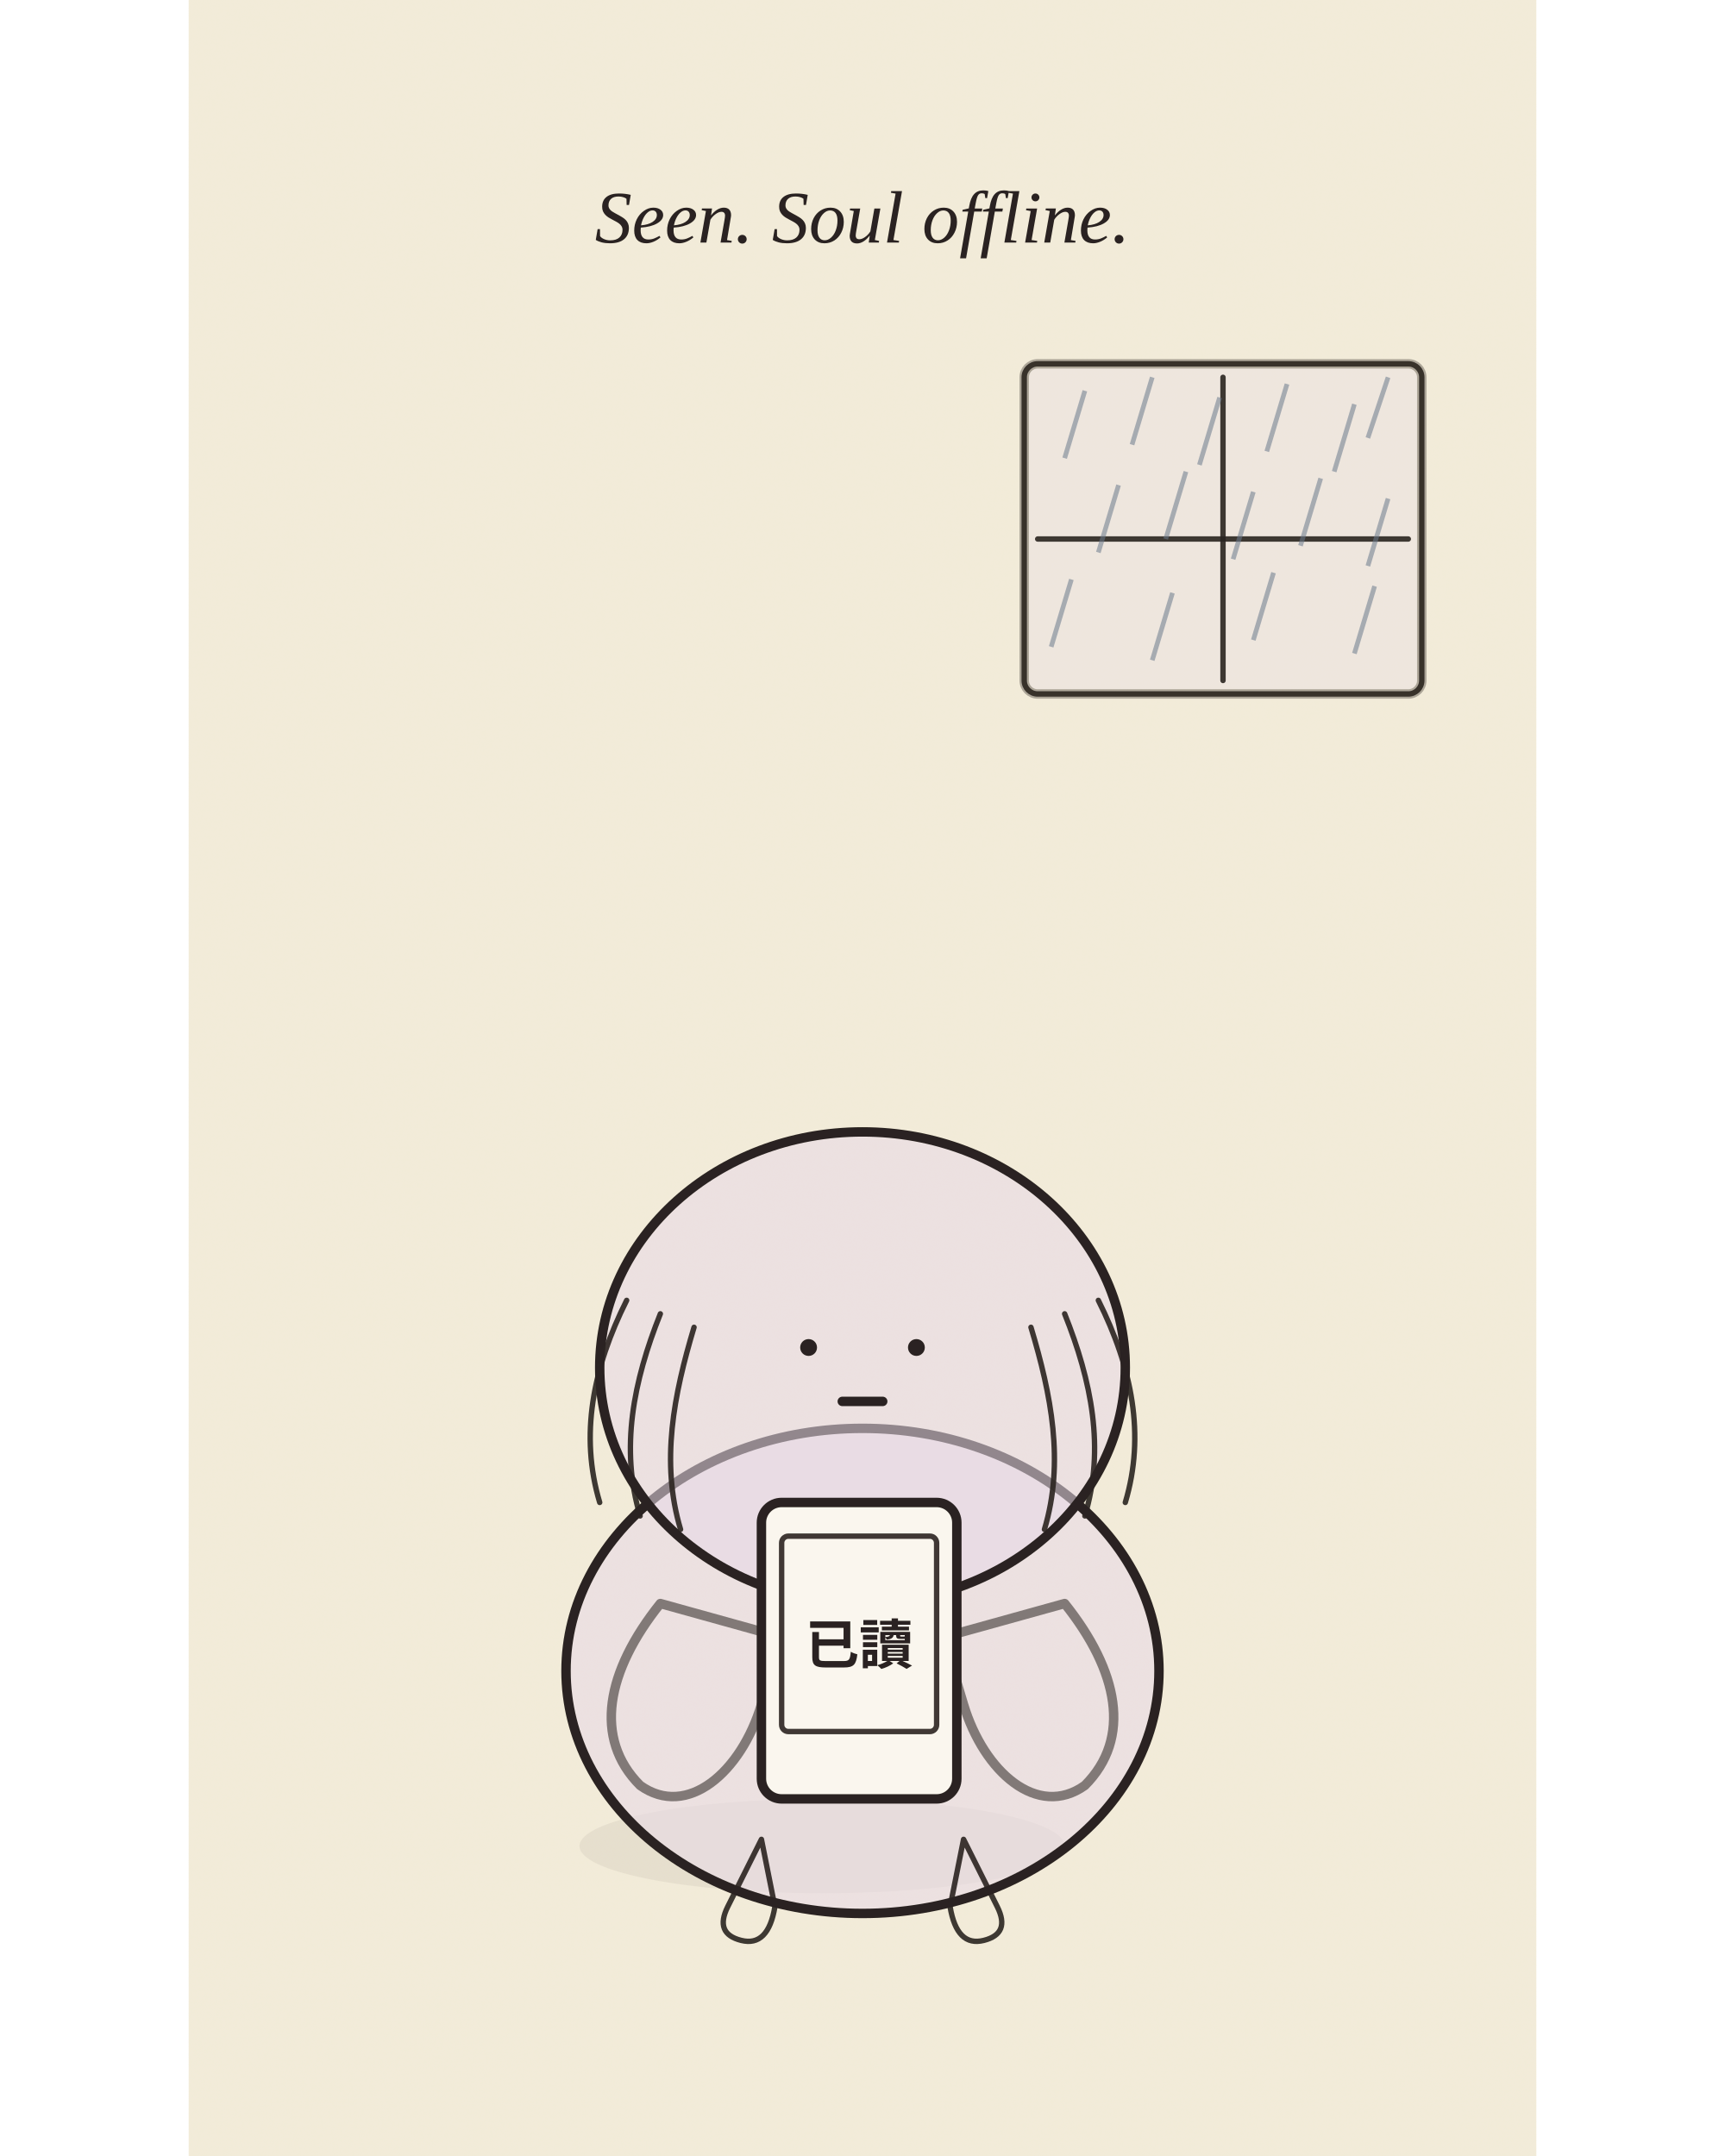
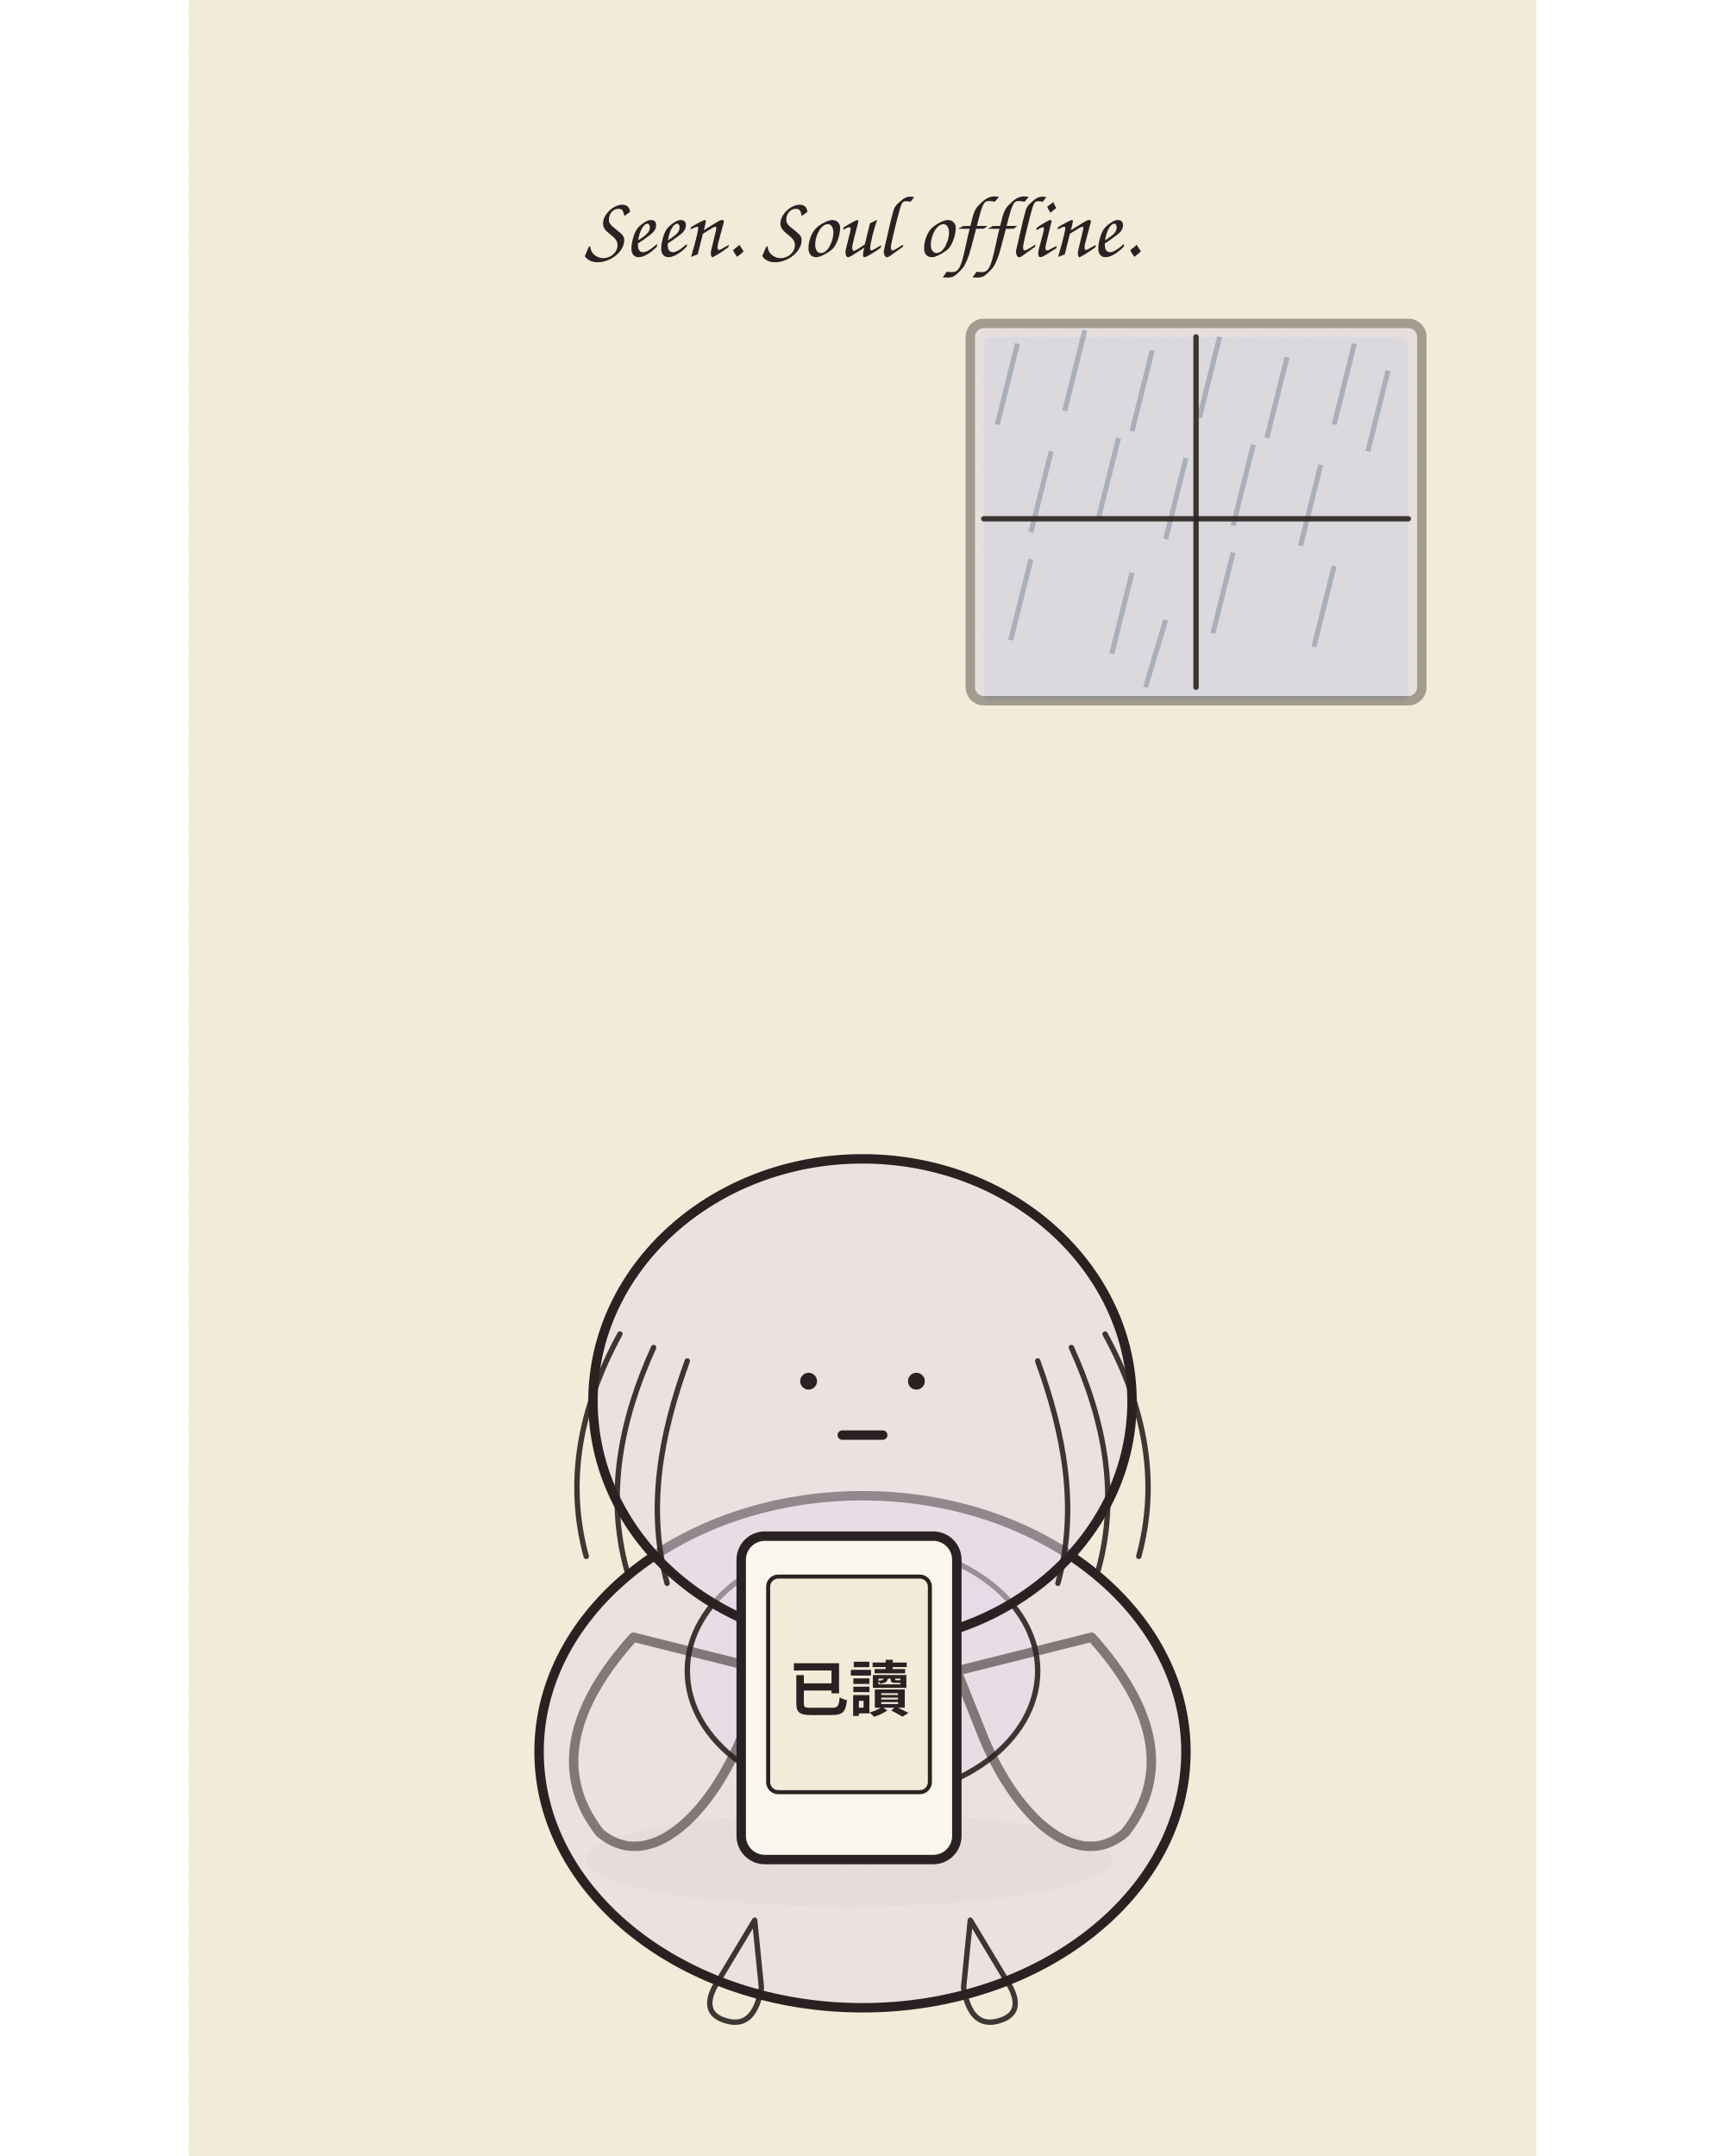
<svg xmlns="http://www.w3.org/2000/svg" viewBox="0 0 400 640" width="1080" height="1350" role="img" aria-label="Axo Day 3 Seen Soul offline">
  <defs>
    <filter id="paperGrain" x="0%" y="0%" width="100%" height="100%">
      <feTurbulence type="fractalNoise" baseFrequency="0.9" numOctaves="4" stitchTiles="stitch" result="noise" />
      <feColorMatrix type="matrix" values="0 0 0 0 0.96  0 0 0 0 0.93  0 0 0 0 0.86  0 0 0 0.04 0" in="noise" result="grain" />
      <feBlend in="SourceGraphic" in2="grain" mode="multiply" />
    </filter>
    <style>
      .paper { fill: #F2EBD9; }
      .wash { fill: #E8D8E8; opacity: 0.55; }
      .gill-wash { fill: #D4C0E0; opacity: 0.45; }
      .ink { fill: none; stroke: #2A2420; stroke-linecap: round; stroke-linejoin: round; }
      .ink-main { stroke-width: 2.8; }
      .ink-light { stroke-width: 1.6; opacity: 0.9; }
      .eye { fill: #2A2420; }
-       .window-glass { fill: #E4DDE8; opacity: 0.35; }
+       .window-glass { fill: #D8D0E0; opacity: 0.4; }
+       .sky { fill: #C8D4E0; opacity: 0.5; }
      .phone-screen { fill: #FAF6EE; }
-       .rain { stroke: #6B7A8C; stroke-width: 1.4; opacity: 0.55; }
+       .rain { stroke: #5A6A7C; stroke-width: 1.5; opacity: 0.6; }
      .shadow { fill: #2A2420; opacity: 0.06; }
    </style>
  </defs>
  <g filter="url(#paperGrain)">
    <rect class="paper" width="400" height="640" />
-     <text x="200" y="72" text-anchor="middle" font-family="Georgia, 'Times New Roman', serif" font-size="22" font-style="italic" fill="#2A2420">Seen. Soul offline.</text>
-     <g transform="translate(248, 108)">
-       <rect class="ink ink-main window-glass" x="0" y="0" width="118" height="98" rx="4" />
-       <rect class="ink ink-light" x="0" y="0" width="118" height="98" rx="4" fill="none" />
-       <line class="ink ink-light" x1="59" y1="4" x2="59" y2="94" />
-       <line class="ink ink-light" x1="4" y1="52" x2="114" y2="52" />
-       <line class="rain" x1="18" y1="8" x2="12" y2="28" />
-       <line class="rain" x1="38" y1="4" x2="32" y2="24" />
-       <line class="rain" x1="58" y1="10" x2="52" y2="30" />
-       <line class="rain" x1="78" y1="6" x2="72" y2="26" />
-       <line class="rain" x1="98" y1="12" x2="92" y2="32" />
-       <line class="rain" x1="108" y1="4" x2="102" y2="22" />
-       <line class="rain" x1="28" y1="36" x2="22" y2="56" />
-       <line class="rain" x1="48" y1="32" x2="42" y2="52" />
-       <line class="rain" x1="68" y1="38" x2="62" y2="58" />
-       <line class="rain" x1="88" y1="34" x2="82" y2="54" />
-       <line class="rain" x1="108" y1="40" x2="102" y2="60" />
-       <line class="rain" x1="14" y1="64" x2="8" y2="84" />
-       <line class="rain" x1="44" y1="68" x2="38" y2="88" />
-       <line class="rain" x1="74" y1="62" x2="68" y2="82" />
-       <line class="rain" x1="104" y1="66" x2="98" y2="86" />
+     <text x="200" y="76" text-anchor="middle" font-family="cursive" font-size="26" font-weight="600" fill="#2A2420">Seen. Soul offline.</text>
+     <g transform="translate(232, 96)">
+       <rect class="sky" x="4" y="4" width="126" height="108" rx="2" />
+       <line class="rain" x1="14" y1="6" x2="8" y2="30" />
+       <line class="rain" x1="34" y1="2" x2="28" y2="26" />
+       <line class="rain" x1="54" y1="8" x2="48" y2="32" />
+       <line class="rain" x1="74" y1="4" x2="68" y2="28" />
+       <line class="rain" x1="94" y1="10" x2="88" y2="34" />
+       <line class="rain" x1="114" y1="6" x2="108" y2="30" />
+       <line class="rain" x1="124" y1="14" x2="118" y2="38" />
+       <line class="rain" x1="24" y1="38" x2="18" y2="62" />
+       <line class="rain" x1="44" y1="34" x2="38" y2="58" />
+       <line class="rain" x1="64" y1="40" x2="58" y2="64" />
+       <line class="rain" x1="84" y1="36" x2="78" y2="60" />
+       <line class="rain" x1="104" y1="42" x2="98" y2="66" />
+       <line class="rain" x1="18" y1="70" x2="12" y2="94" />
+       <line class="rain" x1="48" y1="74" x2="42" y2="98" />
+       <line class="rain" x1="78" y1="68" x2="72" y2="92" />
+       <line class="rain" x1="108" y1="72" x2="102" y2="96" />
+       <line class="rain" x1="58" y1="88" x2="52" y2="108" />
+       <rect class="ink ink-main window-glass" x="0" y="0" width="134" height="112" rx="4" fill="none" />
+       <line class="ink ink-light" x1="67" y1="4" x2="67" y2="108" />
+       <line class="ink ink-light" x1="4" y1="58" x2="130" y2="58" />
    </g>
-     <ellipse class="shadow" cx="188" cy="548" rx="72" ry="14" />
-     <g transform="translate(52, 248)">
-       <ellipse class="wash" cx="148" cy="248" rx="88" ry="72" />
-       <ellipse class="ink ink-main" cx="148" cy="248" rx="88" ry="72" />
-       <ellipse class="wash" cx="148" cy="158" rx="78" ry="70" />
-       <ellipse class="ink ink-main" cx="148" cy="158" rx="78" ry="70" />
-       <path class="gill-wash ink ink-light" d="M 78 138 C 68 158, 64 178, 70 198" />
-       <path class="gill-wash ink ink-light" d="M 88 142 C 80 162, 76 182, 82 202" />
-       <path class="gill-wash ink ink-light" d="M 98 146 C 92 166, 88 186, 94 206" />
-       <path class="gill-wash ink ink-light" d="M 218 138 C 228 158, 232 178, 226 198" />
-       <path class="gill-wash ink ink-light" d="M 208 142 C 216 162, 220 182, 214 202" />
-       <path class="gill-wash ink ink-light" d="M 198 146 C 204 166, 208 186, 202 206" />
-       <path class="wash ink ink-main" d="M 88 228 C 72 248, 68 268, 82 282 C 96 292, 112 278, 118 258 L 124 238 Z" />
-       <path class="wash ink ink-main" d="M 208 228 C 224 248, 228 268, 214 282 C 200 292, 184 278, 178 258 L 172 238 Z" />
-       <path class="wash ink ink-light" d="M 118 298 L 108 318 Q 104 326 112 328 Q 120 330 122 318 Z" />
-       <path class="wash ink ink-light" d="M 178 298 L 188 318 Q 192 326 184 328 Q 176 330 174 318 Z" />
-       <g transform="translate(118, 198)">
-         <rect class="phone-screen ink ink-main" x="0" y="0" width="58" height="88" rx="6" />
-         <rect class="ink ink-light" x="6" y="10" width="46" height="58" rx="2" fill="#F2EBD9" />
-         <text x="29" y="48" text-anchor="middle" font-family="sans-serif" font-size="16" font-weight="600" fill="#2A2420">已讀</text>
+     <ellipse class="shadow" cx="196" cy="552" rx="78" ry="14" />
+     <g transform="translate(36, 268)">
+       <ellipse class="wash" cx="164" cy="252" rx="96" ry="76" />
+       <ellipse class="ink ink-main" cx="164" cy="252" rx="96" ry="76" />
+       <ellipse class="wash" cx="164" cy="228" rx="52" ry="38" />
+       <ellipse class="ink ink-light" cx="164" cy="228" rx="52" ry="38" />
+       <ellipse class="wash" cx="164" cy="148" rx="80" ry="72" />
+       <ellipse class="ink ink-main" cx="164" cy="148" rx="80" ry="72" />
+       <path class="gill-wash ink ink-light" d="M 92 128 C 80 150, 76 172, 82 194" />
+       <path class="gill-wash ink ink-light" d="M 102 132 C 92 154, 88 176, 94 198" />
+       <path class="gill-wash ink ink-light" d="M 112 136 C 104 158, 100 180, 106 202" />
+       <path class="gill-wash ink ink-light" d="M 236 128 C 248 150, 252 172, 246 194" />
+       <path class="gill-wash ink ink-light" d="M 226 132 C 236 154, 240 176, 234 198" />
+       <path class="gill-wash ink ink-light" d="M 216 136 C 224 158, 228 180, 222 202" />
+       <path class="wash ink ink-main" d="M 96 218 C 78 238, 72 258, 86 276 C 100 288, 118 272, 128 248 L 136 228 Z" />
+       <path class="wash ink ink-main" d="M 232 218 C 250 238, 256 258, 242 276 C 228 288, 210 272, 200 248 L 192 228 Z" />
+       <path class="wash ink ink-light" d="M 132 302 L 120 322 Q 116 330 124 332 Q 132 334 134 322 Z" />
+       <path class="wash ink ink-light" d="M 196 302 L 208 322 Q 212 330 204 332 Q 196 334 194 322 Z" />
+       <g transform="translate(128, 188)">
+         <rect class="phone-screen ink ink-main" x="0" y="0" width="64" height="96" rx="7" />
+         <rect x="8" y="12" width="48" height="64" rx="3" fill="#F2EBD9" stroke="#2A2420" stroke-width="1.2" />
+         <text x="32" y="52" text-anchor="middle" font-family="sans-serif" font-size="18" font-weight="700" fill="#2A2420">已讀</text>
      </g>
-       <circle class="eye" cx="132" cy="152" r="2.5" />
-       <circle class="eye" cx="164" cy="152" r="2.5" />
-       <path class="ink ink-main" stroke-width="1.8" d="M 142 168 L 154 168" />
+       <circle class="eye" cx="148" cy="142" r="2.5" />
+       <circle class="eye" cx="180" cy="142" r="2.5" />
+       <path class="ink ink-main" stroke-width="1.8" d="M 158 158 L 170 158" />
    </g>
  </g>
</svg>
